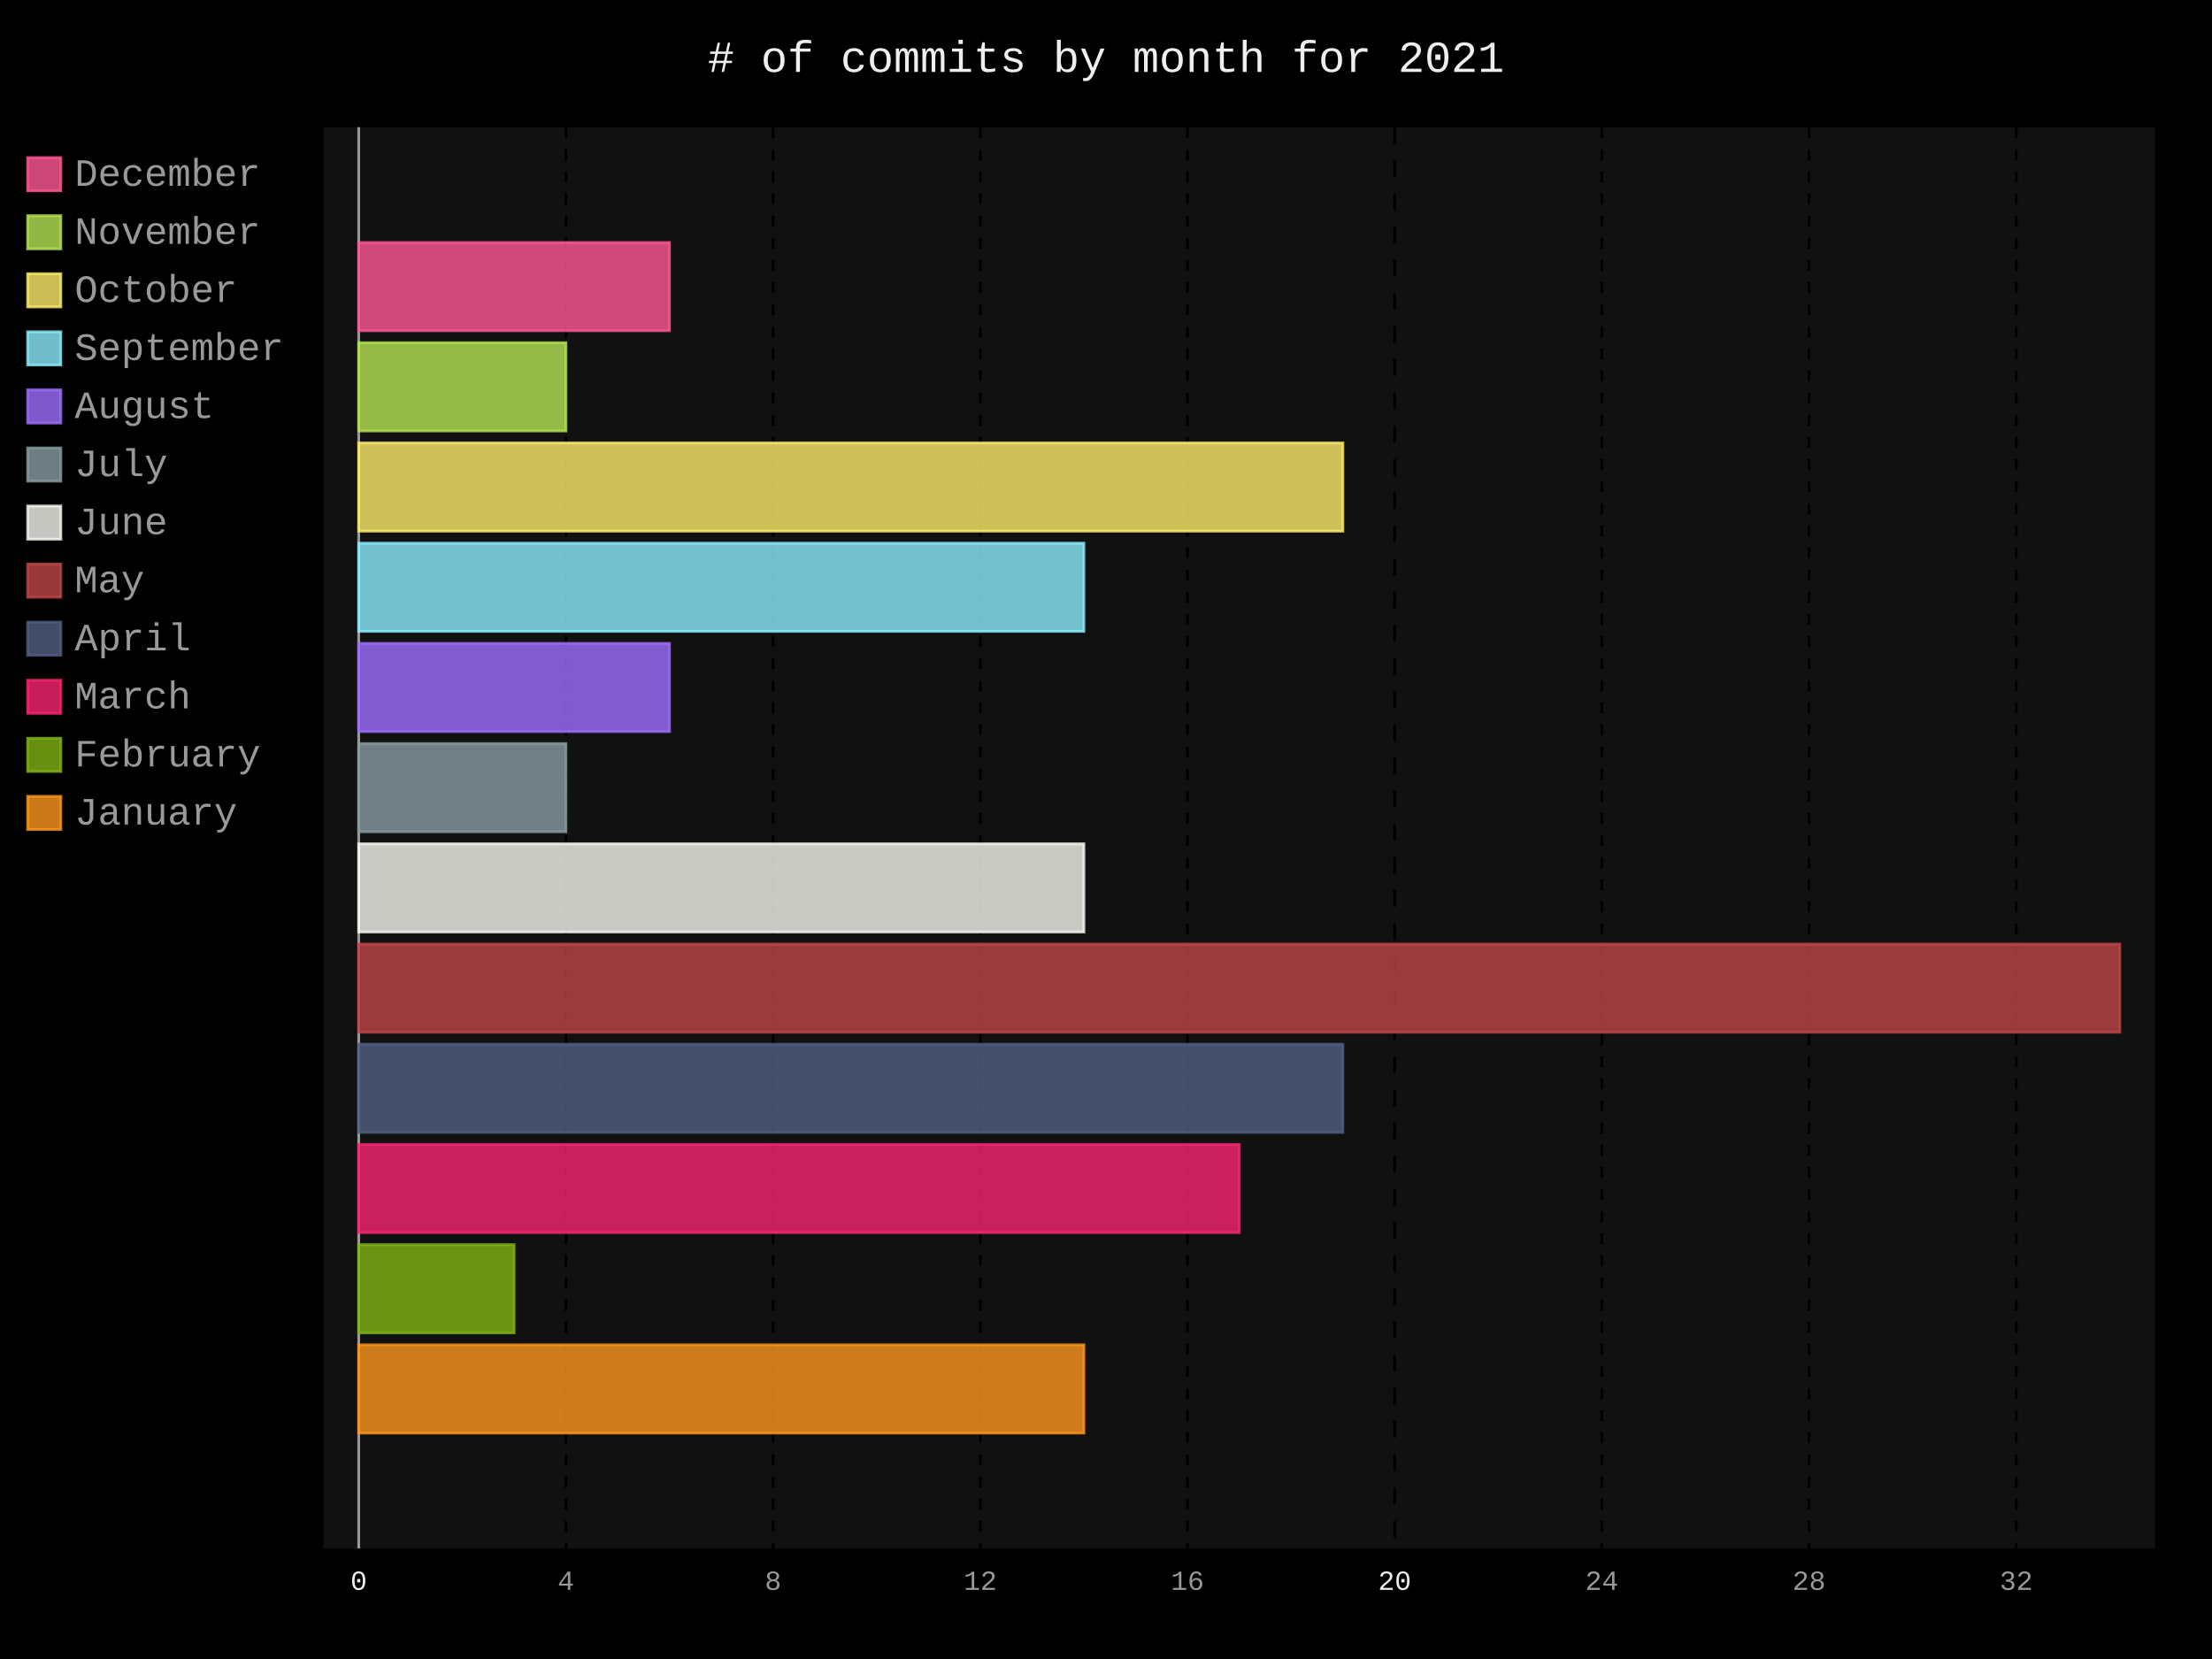
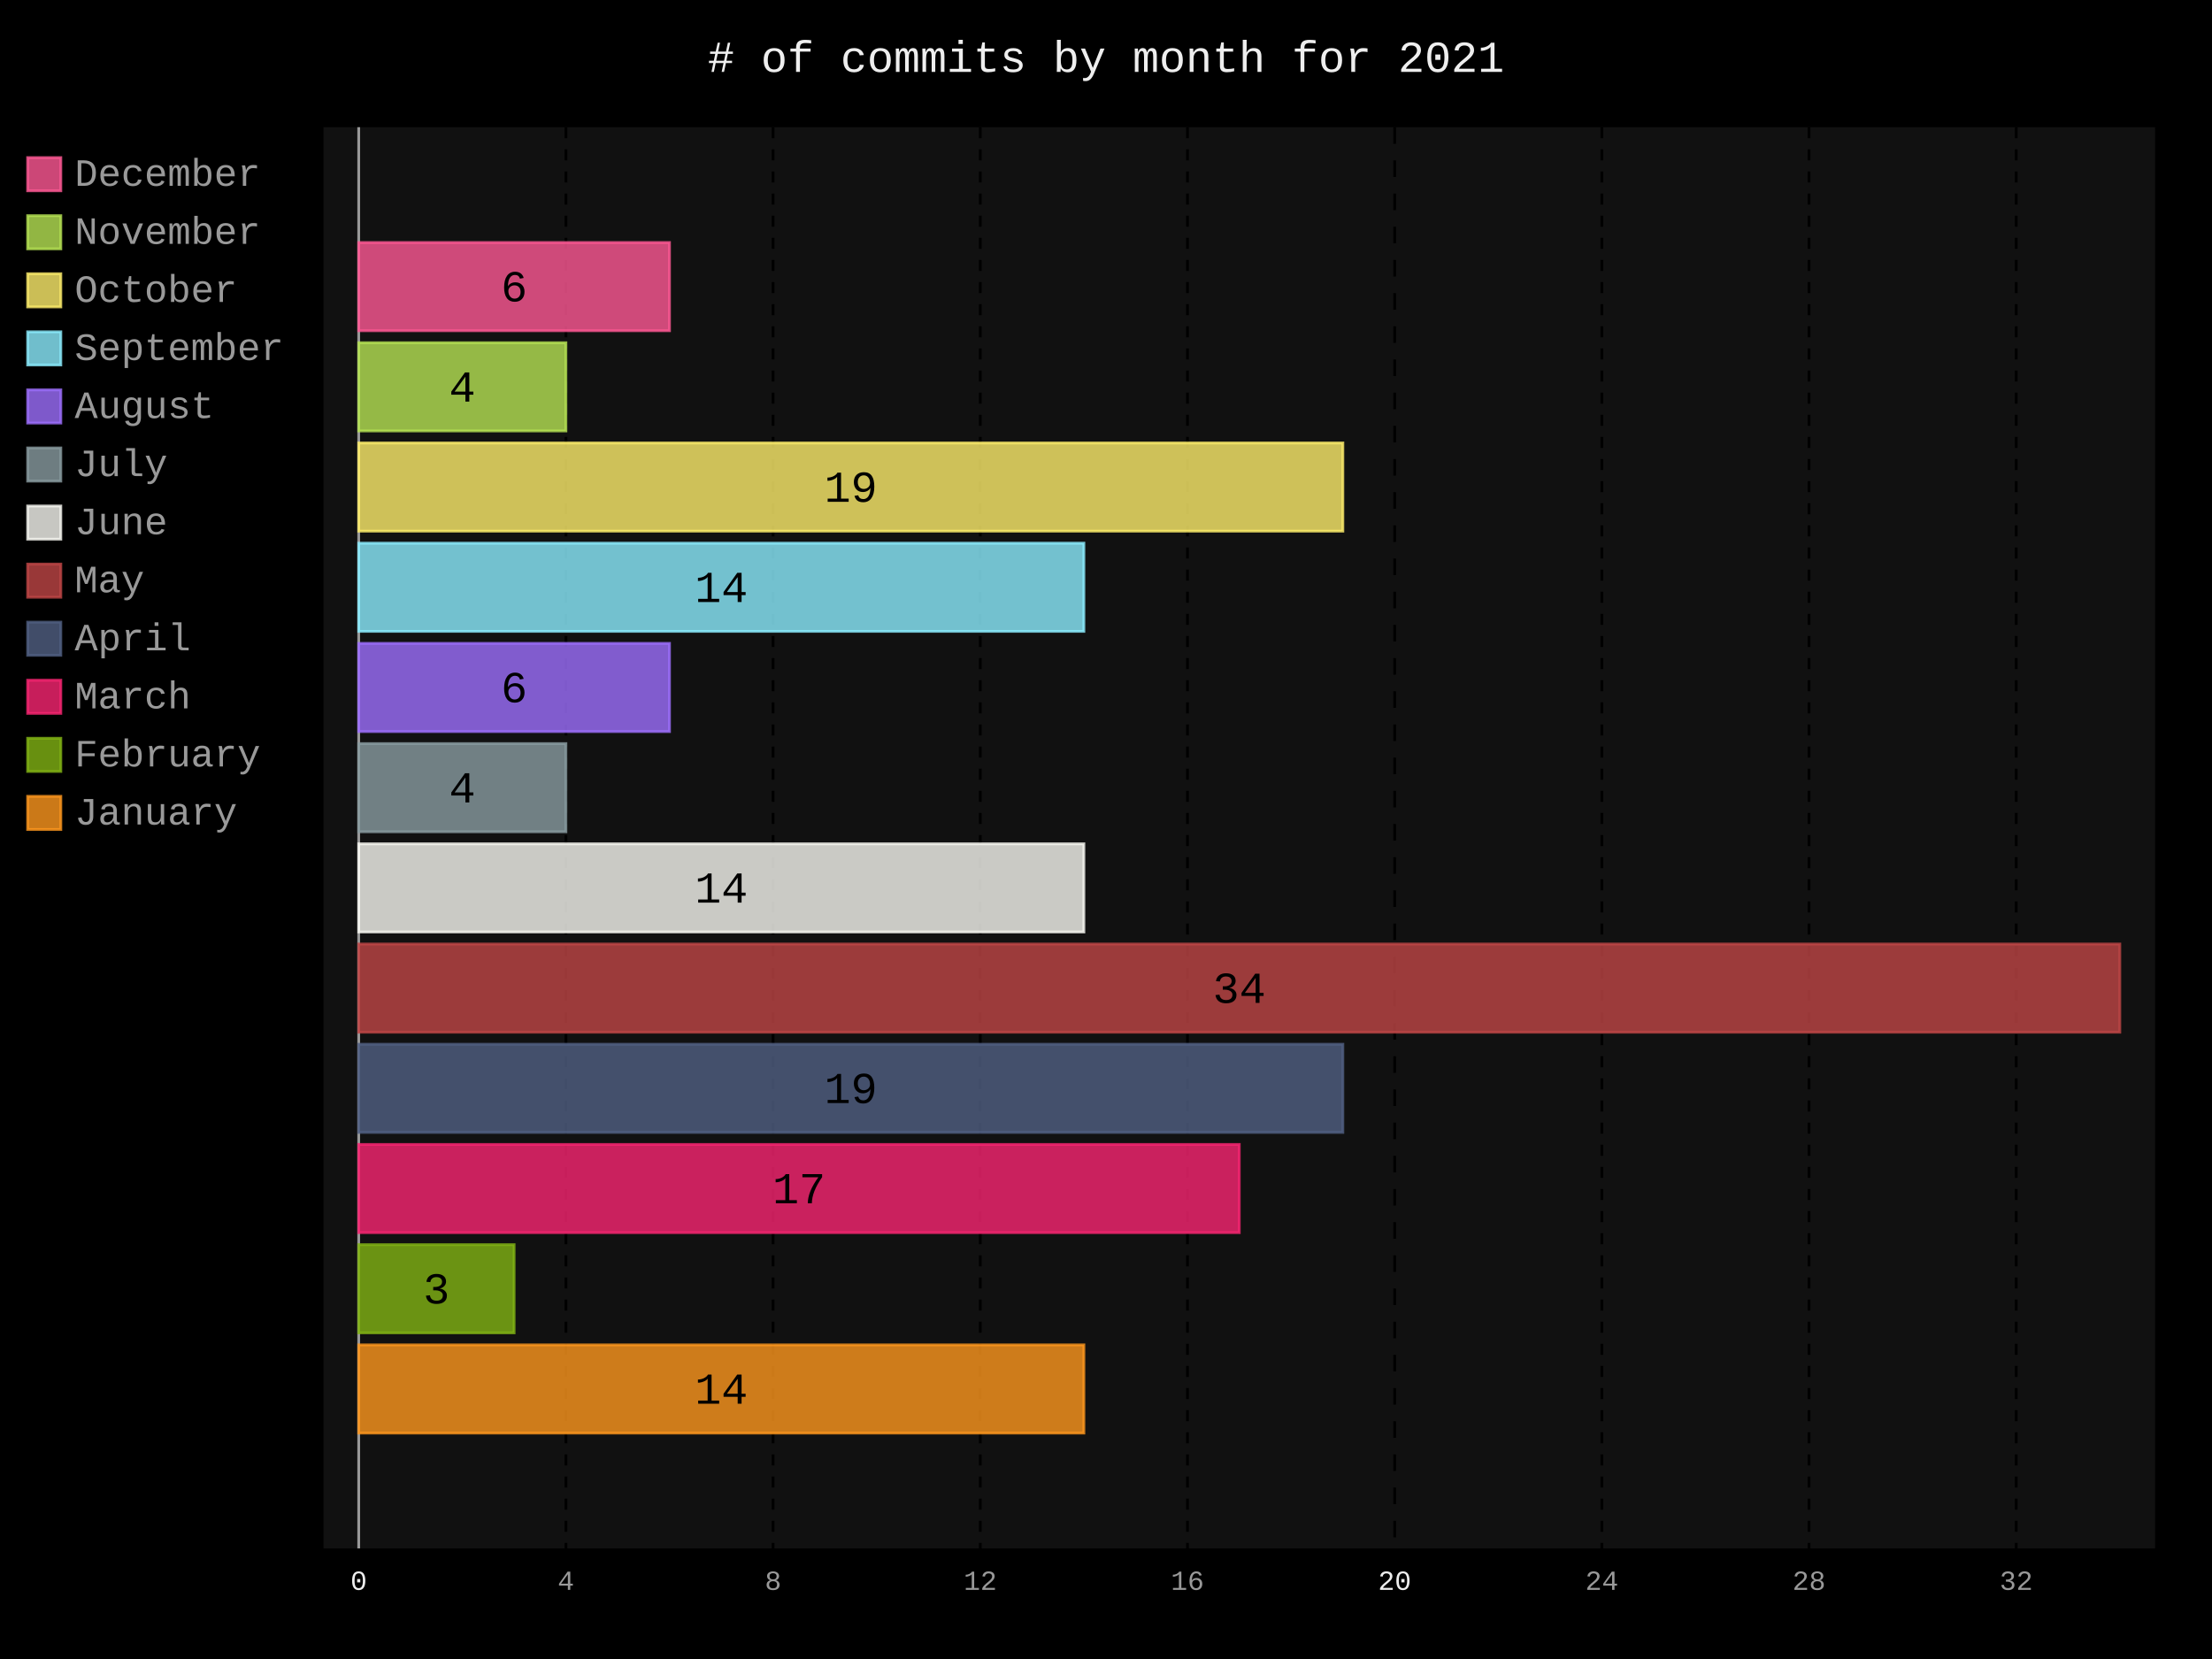
- <svg xmlns="http://www.w3.org/2000/svg" id="chart-63a5084d-5c08-44f3-91eb-f6644de08d3c" class="pygal-chart" viewBox="0 0 800 600">
+ <svg xmlns="http://www.w3.org/2000/svg" id="chart-7a9abbc3-102c-44fd-8d91-89443313d49f" class="pygal-chart" viewBox="0 0 800 600">
  <defs>
-     <style type="text/css">#chart-63a5084d-5c08-44f3-91eb-f6644de08d3c{-webkit-user-select:none;-webkit-font-smoothing:antialiased;font-family:Consolas,"Liberation Mono",Menlo,Courier,monospace}#chart-63a5084d-5c08-44f3-91eb-f6644de08d3c .title{font-family:Consolas,"Liberation Mono",Menlo,Courier,monospace;font-size:16px}#chart-63a5084d-5c08-44f3-91eb-f6644de08d3c .legends .legend text{font-family:Consolas,"Liberation Mono",Menlo,Courier,monospace;font-size:14px}#chart-63a5084d-5c08-44f3-91eb-f6644de08d3c .axis text{font-family:Consolas,"Liberation Mono",Menlo,Courier,monospace;font-size:10px}#chart-63a5084d-5c08-44f3-91eb-f6644de08d3c .axis text.major{font-family:Consolas,"Liberation Mono",Menlo,Courier,monospace;font-size:10px}#chart-63a5084d-5c08-44f3-91eb-f6644de08d3c .text-overlay text.value{font-family:Consolas,"Liberation Mono",Menlo,Courier,monospace;font-size:16px}#chart-63a5084d-5c08-44f3-91eb-f6644de08d3c .text-overlay text.label{font-family:Consolas,"Liberation Mono",Menlo,Courier,monospace;font-size:10px}#chart-63a5084d-5c08-44f3-91eb-f6644de08d3c .tooltip{font-family:Consolas,"Liberation Mono",Menlo,Courier,monospace;font-size:14px}#chart-63a5084d-5c08-44f3-91eb-f6644de08d3c text.no_data{font-family:Consolas,"Liberation Mono",Menlo,Courier,monospace;font-size:64px}
- #chart-63a5084d-5c08-44f3-91eb-f6644de08d3c{background-color:black}#chart-63a5084d-5c08-44f3-91eb-f6644de08d3c path,#chart-63a5084d-5c08-44f3-91eb-f6644de08d3c line,#chart-63a5084d-5c08-44f3-91eb-f6644de08d3c rect,#chart-63a5084d-5c08-44f3-91eb-f6644de08d3c circle{-webkit-transition:250ms;-moz-transition:250ms;transition:250ms}#chart-63a5084d-5c08-44f3-91eb-f6644de08d3c .graph &gt; .background{fill:black}#chart-63a5084d-5c08-44f3-91eb-f6644de08d3c .plot &gt; .background{fill:#111}#chart-63a5084d-5c08-44f3-91eb-f6644de08d3c .graph{fill:#999}#chart-63a5084d-5c08-44f3-91eb-f6644de08d3c text.no_data{fill:#eee}#chart-63a5084d-5c08-44f3-91eb-f6644de08d3c .title{fill:#eee}#chart-63a5084d-5c08-44f3-91eb-f6644de08d3c .legends .legend text{fill:#999}#chart-63a5084d-5c08-44f3-91eb-f6644de08d3c .legends .legend:hover text{fill:#eee}#chart-63a5084d-5c08-44f3-91eb-f6644de08d3c .axis .line{stroke:#eee}#chart-63a5084d-5c08-44f3-91eb-f6644de08d3c .axis .guide.line{stroke:#555}#chart-63a5084d-5c08-44f3-91eb-f6644de08d3c .axis .major.line{stroke:#999}#chart-63a5084d-5c08-44f3-91eb-f6644de08d3c .axis text.major{fill:#eee}#chart-63a5084d-5c08-44f3-91eb-f6644de08d3c .axis.y .guides:hover .guide.line,#chart-63a5084d-5c08-44f3-91eb-f6644de08d3c .line-graph .axis.x .guides:hover .guide.line,#chart-63a5084d-5c08-44f3-91eb-f6644de08d3c .stackedline-graph .axis.x .guides:hover .guide.line,#chart-63a5084d-5c08-44f3-91eb-f6644de08d3c .xy-graph .axis.x .guides:hover .guide.line{stroke:#eee}#chart-63a5084d-5c08-44f3-91eb-f6644de08d3c .axis .guides:hover text{fill:#eee}#chart-63a5084d-5c08-44f3-91eb-f6644de08d3c .reactive{fill-opacity:.8;stroke-opacity:.8;stroke-width:1}#chart-63a5084d-5c08-44f3-91eb-f6644de08d3c .ci{stroke:#999}#chart-63a5084d-5c08-44f3-91eb-f6644de08d3c .reactive.active,#chart-63a5084d-5c08-44f3-91eb-f6644de08d3c .active .reactive{fill-opacity:.4;stroke-opacity:.9;stroke-width:4}#chart-63a5084d-5c08-44f3-91eb-f6644de08d3c .ci .reactive.active{stroke-width:1.5}#chart-63a5084d-5c08-44f3-91eb-f6644de08d3c .series text{fill:#eee}#chart-63a5084d-5c08-44f3-91eb-f6644de08d3c .tooltip rect{fill:#111;stroke:#eee;-webkit-transition:opacity 250ms;-moz-transition:opacity 250ms;transition:opacity 250ms}#chart-63a5084d-5c08-44f3-91eb-f6644de08d3c .tooltip .label{fill:#999}#chart-63a5084d-5c08-44f3-91eb-f6644de08d3c .tooltip .label{fill:#999}#chart-63a5084d-5c08-44f3-91eb-f6644de08d3c .tooltip .legend{font-size:.8em;fill:#555}#chart-63a5084d-5c08-44f3-91eb-f6644de08d3c .tooltip .x_label{font-size:.6em;fill:#eee}#chart-63a5084d-5c08-44f3-91eb-f6644de08d3c .tooltip .xlink{font-size:.5em;text-decoration:underline}#chart-63a5084d-5c08-44f3-91eb-f6644de08d3c .tooltip .value{font-size:1.5em}#chart-63a5084d-5c08-44f3-91eb-f6644de08d3c .bound{font-size:.5em}#chart-63a5084d-5c08-44f3-91eb-f6644de08d3c .max-value{font-size:.75em;fill:#555}#chart-63a5084d-5c08-44f3-91eb-f6644de08d3c .map-element{fill:#111;stroke:#555 !important}#chart-63a5084d-5c08-44f3-91eb-f6644de08d3c .map-element .reactive{fill-opacity:inherit;stroke-opacity:inherit}#chart-63a5084d-5c08-44f3-91eb-f6644de08d3c .color-0,#chart-63a5084d-5c08-44f3-91eb-f6644de08d3c .color-0 a:visited{stroke:#ff5995;fill:#ff5995}#chart-63a5084d-5c08-44f3-91eb-f6644de08d3c .color-1,#chart-63a5084d-5c08-44f3-91eb-f6644de08d3c .color-1 a:visited{stroke:#b6e354;fill:#b6e354}#chart-63a5084d-5c08-44f3-91eb-f6644de08d3c .color-2,#chart-63a5084d-5c08-44f3-91eb-f6644de08d3c .color-2 a:visited{stroke:#feed6c;fill:#feed6c}#chart-63a5084d-5c08-44f3-91eb-f6644de08d3c .color-3,#chart-63a5084d-5c08-44f3-91eb-f6644de08d3c .color-3 a:visited{stroke:#8cedff;fill:#8cedff}#chart-63a5084d-5c08-44f3-91eb-f6644de08d3c .color-4,#chart-63a5084d-5c08-44f3-91eb-f6644de08d3c .color-4 a:visited{stroke:#9e6ffe;fill:#9e6ffe}#chart-63a5084d-5c08-44f3-91eb-f6644de08d3c .color-5,#chart-63a5084d-5c08-44f3-91eb-f6644de08d3c .color-5 a:visited{stroke:#899ca1;fill:#899ca1}#chart-63a5084d-5c08-44f3-91eb-f6644de08d3c .color-6,#chart-63a5084d-5c08-44f3-91eb-f6644de08d3c .color-6 a:visited{stroke:#f8f8f2;fill:#f8f8f2}#chart-63a5084d-5c08-44f3-91eb-f6644de08d3c .color-7,#chart-63a5084d-5c08-44f3-91eb-f6644de08d3c .color-7 a:visited{stroke:#bf4646;fill:#bf4646}#chart-63a5084d-5c08-44f3-91eb-f6644de08d3c .color-8,#chart-63a5084d-5c08-44f3-91eb-f6644de08d3c .color-8 a:visited{stroke:#516083;fill:#516083}#chart-63a5084d-5c08-44f3-91eb-f6644de08d3c .color-9,#chart-63a5084d-5c08-44f3-91eb-f6644de08d3c .color-9 a:visited{stroke:#f92672;fill:#f92672}#chart-63a5084d-5c08-44f3-91eb-f6644de08d3c .color-10,#chart-63a5084d-5c08-44f3-91eb-f6644de08d3c .color-10 a:visited{stroke:#82b414;fill:#82b414}#chart-63a5084d-5c08-44f3-91eb-f6644de08d3c .color-11,#chart-63a5084d-5c08-44f3-91eb-f6644de08d3c .color-11 a:visited{stroke:#fd971f;fill:#fd971f}#chart-63a5084d-5c08-44f3-91eb-f6644de08d3c .text-overlay .color-0 text{fill:black}#chart-63a5084d-5c08-44f3-91eb-f6644de08d3c .text-overlay .color-1 text{fill:black}#chart-63a5084d-5c08-44f3-91eb-f6644de08d3c .text-overlay .color-2 text{fill:black}#chart-63a5084d-5c08-44f3-91eb-f6644de08d3c .text-overlay .color-3 text{fill:black}#chart-63a5084d-5c08-44f3-91eb-f6644de08d3c .text-overlay .color-4 text{fill:black}#chart-63a5084d-5c08-44f3-91eb-f6644de08d3c .text-overlay .color-5 text{fill:black}#chart-63a5084d-5c08-44f3-91eb-f6644de08d3c .text-overlay .color-6 text{fill:black}#chart-63a5084d-5c08-44f3-91eb-f6644de08d3c .text-overlay .color-7 text{fill:black}#chart-63a5084d-5c08-44f3-91eb-f6644de08d3c .text-overlay .color-8 text{fill:black}#chart-63a5084d-5c08-44f3-91eb-f6644de08d3c .text-overlay .color-9 text{fill:black}#chart-63a5084d-5c08-44f3-91eb-f6644de08d3c .text-overlay .color-10 text{fill:black}#chart-63a5084d-5c08-44f3-91eb-f6644de08d3c .text-overlay .color-11 text{fill:black}
- #chart-63a5084d-5c08-44f3-91eb-f6644de08d3c text.no_data{text-anchor:middle}#chart-63a5084d-5c08-44f3-91eb-f6644de08d3c .guide.line{fill:none}#chart-63a5084d-5c08-44f3-91eb-f6644de08d3c .centered{text-anchor:middle}#chart-63a5084d-5c08-44f3-91eb-f6644de08d3c .title{text-anchor:middle}#chart-63a5084d-5c08-44f3-91eb-f6644de08d3c .legends .legend text{fill-opacity:1}#chart-63a5084d-5c08-44f3-91eb-f6644de08d3c .axis.x text{text-anchor:middle}#chart-63a5084d-5c08-44f3-91eb-f6644de08d3c .axis.x:not(.web) text[transform]{text-anchor:start}#chart-63a5084d-5c08-44f3-91eb-f6644de08d3c .axis.x:not(.web) text[transform].backwards{text-anchor:end}#chart-63a5084d-5c08-44f3-91eb-f6644de08d3c .axis.y text{text-anchor:end}#chart-63a5084d-5c08-44f3-91eb-f6644de08d3c .axis.y text[transform].backwards{text-anchor:start}#chart-63a5084d-5c08-44f3-91eb-f6644de08d3c .axis.y2 text{text-anchor:start}#chart-63a5084d-5c08-44f3-91eb-f6644de08d3c .axis.y2 text[transform].backwards{text-anchor:end}#chart-63a5084d-5c08-44f3-91eb-f6644de08d3c .axis .guide.line{stroke-dasharray:4,4;stroke:black}#chart-63a5084d-5c08-44f3-91eb-f6644de08d3c .axis .major.guide.line{stroke-dasharray:6,6;stroke:black}#chart-63a5084d-5c08-44f3-91eb-f6644de08d3c .horizontal .axis.y .guide.line,#chart-63a5084d-5c08-44f3-91eb-f6644de08d3c .horizontal .axis.y2 .guide.line,#chart-63a5084d-5c08-44f3-91eb-f6644de08d3c .vertical .axis.x .guide.line{opacity:0}#chart-63a5084d-5c08-44f3-91eb-f6644de08d3c .horizontal .axis.always_show .guide.line,#chart-63a5084d-5c08-44f3-91eb-f6644de08d3c .vertical .axis.always_show .guide.line{opacity:1 !important}#chart-63a5084d-5c08-44f3-91eb-f6644de08d3c .axis.y .guides:hover .guide.line,#chart-63a5084d-5c08-44f3-91eb-f6644de08d3c .axis.y2 .guides:hover .guide.line,#chart-63a5084d-5c08-44f3-91eb-f6644de08d3c .axis.x .guides:hover .guide.line{opacity:1}#chart-63a5084d-5c08-44f3-91eb-f6644de08d3c .axis .guides:hover text{opacity:1}#chart-63a5084d-5c08-44f3-91eb-f6644de08d3c .nofill{fill:none}#chart-63a5084d-5c08-44f3-91eb-f6644de08d3c .subtle-fill{fill-opacity:.2}#chart-63a5084d-5c08-44f3-91eb-f6644de08d3c .dot{stroke-width:1px;fill-opacity:1;stroke-opacity:1}#chart-63a5084d-5c08-44f3-91eb-f6644de08d3c .dot.active{stroke-width:5px}#chart-63a5084d-5c08-44f3-91eb-f6644de08d3c .dot.negative{fill:transparent}#chart-63a5084d-5c08-44f3-91eb-f6644de08d3c text,#chart-63a5084d-5c08-44f3-91eb-f6644de08d3c tspan{stroke:none !important}#chart-63a5084d-5c08-44f3-91eb-f6644de08d3c .series text.active{opacity:1}#chart-63a5084d-5c08-44f3-91eb-f6644de08d3c .tooltip rect{fill-opacity:.95;stroke-width:.5}#chart-63a5084d-5c08-44f3-91eb-f6644de08d3c .tooltip text{fill-opacity:1}#chart-63a5084d-5c08-44f3-91eb-f6644de08d3c .showable{visibility:hidden}#chart-63a5084d-5c08-44f3-91eb-f6644de08d3c .showable.shown{visibility:visible}#chart-63a5084d-5c08-44f3-91eb-f6644de08d3c .gauge-background{fill:rgba(229,229,229,1);stroke:none}#chart-63a5084d-5c08-44f3-91eb-f6644de08d3c .bg-lines{stroke:black;stroke-width:2px}</style>
+     <style type="text/css">#chart-7a9abbc3-102c-44fd-8d91-89443313d49f{-webkit-user-select:none;-webkit-font-smoothing:antialiased;font-family:Consolas,"Liberation Mono",Menlo,Courier,monospace}#chart-7a9abbc3-102c-44fd-8d91-89443313d49f .title{font-family:Consolas,"Liberation Mono",Menlo,Courier,monospace;font-size:16px}#chart-7a9abbc3-102c-44fd-8d91-89443313d49f .legends .legend text{font-family:Consolas,"Liberation Mono",Menlo,Courier,monospace;font-size:14px}#chart-7a9abbc3-102c-44fd-8d91-89443313d49f .axis text{font-family:Consolas,"Liberation Mono",Menlo,Courier,monospace;font-size:10px}#chart-7a9abbc3-102c-44fd-8d91-89443313d49f .axis text.major{font-family:Consolas,"Liberation Mono",Menlo,Courier,monospace;font-size:10px}#chart-7a9abbc3-102c-44fd-8d91-89443313d49f .text-overlay text.value{font-family:Consolas,"Liberation Mono",Menlo,Courier,monospace;font-size:16px}#chart-7a9abbc3-102c-44fd-8d91-89443313d49f .text-overlay text.label{font-family:Consolas,"Liberation Mono",Menlo,Courier,monospace;font-size:10px}#chart-7a9abbc3-102c-44fd-8d91-89443313d49f .tooltip{font-family:Consolas,"Liberation Mono",Menlo,Courier,monospace;font-size:14px}#chart-7a9abbc3-102c-44fd-8d91-89443313d49f text.no_data{font-family:Consolas,"Liberation Mono",Menlo,Courier,monospace;font-size:64px}
+ #chart-7a9abbc3-102c-44fd-8d91-89443313d49f{background-color:black}#chart-7a9abbc3-102c-44fd-8d91-89443313d49f path,#chart-7a9abbc3-102c-44fd-8d91-89443313d49f line,#chart-7a9abbc3-102c-44fd-8d91-89443313d49f rect,#chart-7a9abbc3-102c-44fd-8d91-89443313d49f circle{-webkit-transition:250ms;-moz-transition:250ms;transition:250ms}#chart-7a9abbc3-102c-44fd-8d91-89443313d49f .graph &gt; .background{fill:black}#chart-7a9abbc3-102c-44fd-8d91-89443313d49f .plot &gt; .background{fill:#111}#chart-7a9abbc3-102c-44fd-8d91-89443313d49f .graph{fill:#999}#chart-7a9abbc3-102c-44fd-8d91-89443313d49f text.no_data{fill:#eee}#chart-7a9abbc3-102c-44fd-8d91-89443313d49f .title{fill:#eee}#chart-7a9abbc3-102c-44fd-8d91-89443313d49f .legends .legend text{fill:#999}#chart-7a9abbc3-102c-44fd-8d91-89443313d49f .legends .legend:hover text{fill:#eee}#chart-7a9abbc3-102c-44fd-8d91-89443313d49f .axis .line{stroke:#eee}#chart-7a9abbc3-102c-44fd-8d91-89443313d49f .axis .guide.line{stroke:#555}#chart-7a9abbc3-102c-44fd-8d91-89443313d49f .axis .major.line{stroke:#999}#chart-7a9abbc3-102c-44fd-8d91-89443313d49f .axis text.major{fill:#eee}#chart-7a9abbc3-102c-44fd-8d91-89443313d49f .axis.y .guides:hover .guide.line,#chart-7a9abbc3-102c-44fd-8d91-89443313d49f .line-graph .axis.x .guides:hover .guide.line,#chart-7a9abbc3-102c-44fd-8d91-89443313d49f .stackedline-graph .axis.x .guides:hover .guide.line,#chart-7a9abbc3-102c-44fd-8d91-89443313d49f .xy-graph .axis.x .guides:hover .guide.line{stroke:#eee}#chart-7a9abbc3-102c-44fd-8d91-89443313d49f .axis .guides:hover text{fill:#eee}#chart-7a9abbc3-102c-44fd-8d91-89443313d49f .reactive{fill-opacity:.8;stroke-opacity:.8;stroke-width:1}#chart-7a9abbc3-102c-44fd-8d91-89443313d49f .ci{stroke:#999}#chart-7a9abbc3-102c-44fd-8d91-89443313d49f .reactive.active,#chart-7a9abbc3-102c-44fd-8d91-89443313d49f .active .reactive{fill-opacity:.4;stroke-opacity:.9;stroke-width:4}#chart-7a9abbc3-102c-44fd-8d91-89443313d49f .ci .reactive.active{stroke-width:1.5}#chart-7a9abbc3-102c-44fd-8d91-89443313d49f .series text{fill:#eee}#chart-7a9abbc3-102c-44fd-8d91-89443313d49f .tooltip rect{fill:#111;stroke:#eee;-webkit-transition:opacity 250ms;-moz-transition:opacity 250ms;transition:opacity 250ms}#chart-7a9abbc3-102c-44fd-8d91-89443313d49f .tooltip .label{fill:#999}#chart-7a9abbc3-102c-44fd-8d91-89443313d49f .tooltip .label{fill:#999}#chart-7a9abbc3-102c-44fd-8d91-89443313d49f .tooltip .legend{font-size:.8em;fill:#555}#chart-7a9abbc3-102c-44fd-8d91-89443313d49f .tooltip .x_label{font-size:.6em;fill:#eee}#chart-7a9abbc3-102c-44fd-8d91-89443313d49f .tooltip .xlink{font-size:.5em;text-decoration:underline}#chart-7a9abbc3-102c-44fd-8d91-89443313d49f .tooltip .value{font-size:1.5em}#chart-7a9abbc3-102c-44fd-8d91-89443313d49f .bound{font-size:.5em}#chart-7a9abbc3-102c-44fd-8d91-89443313d49f .max-value{font-size:.75em;fill:#555}#chart-7a9abbc3-102c-44fd-8d91-89443313d49f .map-element{fill:#111;stroke:#555 !important}#chart-7a9abbc3-102c-44fd-8d91-89443313d49f .map-element .reactive{fill-opacity:inherit;stroke-opacity:inherit}#chart-7a9abbc3-102c-44fd-8d91-89443313d49f .color-0,#chart-7a9abbc3-102c-44fd-8d91-89443313d49f .color-0 a:visited{stroke:#ff5995;fill:#ff5995}#chart-7a9abbc3-102c-44fd-8d91-89443313d49f .color-1,#chart-7a9abbc3-102c-44fd-8d91-89443313d49f .color-1 a:visited{stroke:#b6e354;fill:#b6e354}#chart-7a9abbc3-102c-44fd-8d91-89443313d49f .color-2,#chart-7a9abbc3-102c-44fd-8d91-89443313d49f .color-2 a:visited{stroke:#feed6c;fill:#feed6c}#chart-7a9abbc3-102c-44fd-8d91-89443313d49f .color-3,#chart-7a9abbc3-102c-44fd-8d91-89443313d49f .color-3 a:visited{stroke:#8cedff;fill:#8cedff}#chart-7a9abbc3-102c-44fd-8d91-89443313d49f .color-4,#chart-7a9abbc3-102c-44fd-8d91-89443313d49f .color-4 a:visited{stroke:#9e6ffe;fill:#9e6ffe}#chart-7a9abbc3-102c-44fd-8d91-89443313d49f .color-5,#chart-7a9abbc3-102c-44fd-8d91-89443313d49f .color-5 a:visited{stroke:#899ca1;fill:#899ca1}#chart-7a9abbc3-102c-44fd-8d91-89443313d49f .color-6,#chart-7a9abbc3-102c-44fd-8d91-89443313d49f .color-6 a:visited{stroke:#f8f8f2;fill:#f8f8f2}#chart-7a9abbc3-102c-44fd-8d91-89443313d49f .color-7,#chart-7a9abbc3-102c-44fd-8d91-89443313d49f .color-7 a:visited{stroke:#bf4646;fill:#bf4646}#chart-7a9abbc3-102c-44fd-8d91-89443313d49f .color-8,#chart-7a9abbc3-102c-44fd-8d91-89443313d49f .color-8 a:visited{stroke:#516083;fill:#516083}#chart-7a9abbc3-102c-44fd-8d91-89443313d49f .color-9,#chart-7a9abbc3-102c-44fd-8d91-89443313d49f .color-9 a:visited{stroke:#f92672;fill:#f92672}#chart-7a9abbc3-102c-44fd-8d91-89443313d49f .color-10,#chart-7a9abbc3-102c-44fd-8d91-89443313d49f .color-10 a:visited{stroke:#82b414;fill:#82b414}#chart-7a9abbc3-102c-44fd-8d91-89443313d49f .color-11,#chart-7a9abbc3-102c-44fd-8d91-89443313d49f .color-11 a:visited{stroke:#fd971f;fill:#fd971f}#chart-7a9abbc3-102c-44fd-8d91-89443313d49f .text-overlay .color-0 text{fill:black}#chart-7a9abbc3-102c-44fd-8d91-89443313d49f .text-overlay .color-1 text{fill:black}#chart-7a9abbc3-102c-44fd-8d91-89443313d49f .text-overlay .color-2 text{fill:black}#chart-7a9abbc3-102c-44fd-8d91-89443313d49f .text-overlay .color-3 text{fill:black}#chart-7a9abbc3-102c-44fd-8d91-89443313d49f .text-overlay .color-4 text{fill:black}#chart-7a9abbc3-102c-44fd-8d91-89443313d49f .text-overlay .color-5 text{fill:black}#chart-7a9abbc3-102c-44fd-8d91-89443313d49f .text-overlay .color-6 text{fill:black}#chart-7a9abbc3-102c-44fd-8d91-89443313d49f .text-overlay .color-7 text{fill:black}#chart-7a9abbc3-102c-44fd-8d91-89443313d49f .text-overlay .color-8 text{fill:black}#chart-7a9abbc3-102c-44fd-8d91-89443313d49f .text-overlay .color-9 text{fill:black}#chart-7a9abbc3-102c-44fd-8d91-89443313d49f .text-overlay .color-10 text{fill:black}#chart-7a9abbc3-102c-44fd-8d91-89443313d49f .text-overlay .color-11 text{fill:black}
+ #chart-7a9abbc3-102c-44fd-8d91-89443313d49f text.no_data{text-anchor:middle}#chart-7a9abbc3-102c-44fd-8d91-89443313d49f .guide.line{fill:none}#chart-7a9abbc3-102c-44fd-8d91-89443313d49f .centered{text-anchor:middle}#chart-7a9abbc3-102c-44fd-8d91-89443313d49f .title{text-anchor:middle}#chart-7a9abbc3-102c-44fd-8d91-89443313d49f .legends .legend text{fill-opacity:1}#chart-7a9abbc3-102c-44fd-8d91-89443313d49f .axis.x text{text-anchor:middle}#chart-7a9abbc3-102c-44fd-8d91-89443313d49f .axis.x:not(.web) text[transform]{text-anchor:start}#chart-7a9abbc3-102c-44fd-8d91-89443313d49f .axis.x:not(.web) text[transform].backwards{text-anchor:end}#chart-7a9abbc3-102c-44fd-8d91-89443313d49f .axis.y text{text-anchor:end}#chart-7a9abbc3-102c-44fd-8d91-89443313d49f .axis.y text[transform].backwards{text-anchor:start}#chart-7a9abbc3-102c-44fd-8d91-89443313d49f .axis.y2 text{text-anchor:start}#chart-7a9abbc3-102c-44fd-8d91-89443313d49f .axis.y2 text[transform].backwards{text-anchor:end}#chart-7a9abbc3-102c-44fd-8d91-89443313d49f .axis .guide.line{stroke-dasharray:4,4;stroke:black}#chart-7a9abbc3-102c-44fd-8d91-89443313d49f .axis .major.guide.line{stroke-dasharray:6,6;stroke:black}#chart-7a9abbc3-102c-44fd-8d91-89443313d49f .horizontal .axis.y .guide.line,#chart-7a9abbc3-102c-44fd-8d91-89443313d49f .horizontal .axis.y2 .guide.line,#chart-7a9abbc3-102c-44fd-8d91-89443313d49f .vertical .axis.x .guide.line{opacity:0}#chart-7a9abbc3-102c-44fd-8d91-89443313d49f .horizontal .axis.always_show .guide.line,#chart-7a9abbc3-102c-44fd-8d91-89443313d49f .vertical .axis.always_show .guide.line{opacity:1 !important}#chart-7a9abbc3-102c-44fd-8d91-89443313d49f .axis.y .guides:hover .guide.line,#chart-7a9abbc3-102c-44fd-8d91-89443313d49f .axis.y2 .guides:hover .guide.line,#chart-7a9abbc3-102c-44fd-8d91-89443313d49f .axis.x .guides:hover .guide.line{opacity:1}#chart-7a9abbc3-102c-44fd-8d91-89443313d49f .axis .guides:hover text{opacity:1}#chart-7a9abbc3-102c-44fd-8d91-89443313d49f .nofill{fill:none}#chart-7a9abbc3-102c-44fd-8d91-89443313d49f .subtle-fill{fill-opacity:.2}#chart-7a9abbc3-102c-44fd-8d91-89443313d49f .dot{stroke-width:1px;fill-opacity:1;stroke-opacity:1}#chart-7a9abbc3-102c-44fd-8d91-89443313d49f .dot.active{stroke-width:5px}#chart-7a9abbc3-102c-44fd-8d91-89443313d49f .dot.negative{fill:transparent}#chart-7a9abbc3-102c-44fd-8d91-89443313d49f text,#chart-7a9abbc3-102c-44fd-8d91-89443313d49f tspan{stroke:none !important}#chart-7a9abbc3-102c-44fd-8d91-89443313d49f .series text.active{opacity:1}#chart-7a9abbc3-102c-44fd-8d91-89443313d49f .tooltip rect{fill-opacity:.95;stroke-width:.5}#chart-7a9abbc3-102c-44fd-8d91-89443313d49f .tooltip text{fill-opacity:1}#chart-7a9abbc3-102c-44fd-8d91-89443313d49f .showable{visibility:hidden}#chart-7a9abbc3-102c-44fd-8d91-89443313d49f .showable.shown{visibility:visible}#chart-7a9abbc3-102c-44fd-8d91-89443313d49f .gauge-background{fill:rgba(229,229,229,1);stroke:none}#chart-7a9abbc3-102c-44fd-8d91-89443313d49f .bg-lines{stroke:black;stroke-width:2px}</style>
  </defs>
  <g class="graph horizontalbar-graph horizontal">
    <rect x="0" y="0" width="800" height="600" class="background" />
    <g transform="translate(117, 46)" class="plot">
      <rect x="0" y="0" width="662.4" height="514" class="background" />
      <g class="axis x always_show">
        <g class="guides">
          <path d="M12.738 0 v514" class="axis major line" />
          <text x="12.738" y="529.0" class="major">0</text>
        </g>
        <g class="guides">
          <path d="M87.671 0 v514" class="guide line" />
          <text x="87.671" y="529.0" class="">4</text>
        </g>
        <g class="guides">
          <path d="M162.603 0 v514" class="guide line" />
          <text x="162.603" y="529.0" class="">8</text>
        </g>
        <g class="guides">
          <path d="M237.535 0 v514" class="guide line" />
          <text x="237.535" y="529.0" class="">12</text>
        </g>
        <g class="guides">
          <path d="M312.467 0 v514" class="guide line" />
          <text x="312.467" y="529.0" class="">16</text>
        </g>
        <g class="guides">
          <path d="M387.399 0 v514" class="major guide line" />
          <text x="387.399" y="529.0" class="major">20</text>
        </g>
        <g class="guides">
          <path d="M462.331 0 v514" class="guide line" />
          <text x="462.331" y="529.0" class="">24</text>
        </g>
        <g class="guides">
          <path d="M537.263 0 v514" class="guide line" />
          <text x="537.263" y="529.0" class="">28</text>
        </g>
        <g class="guides">
          <path d="M612.195 0 v514" class="guide line" />
          <text x="612.195" y="529.0" class="">32</text>
        </g>
      </g>
      <g class="series serie-11 color-11">
        <g class="bars">
          <g class="bar">
            <rect x="12.738" y="440.393" rx="0" ry="0" width="262.262" height="31.894" class="rect reactive tooltip-trigger" />
          </g>
        </g>
      </g>
      <g class="series serie-10 color-10">
        <g class="bars">
          <g class="bar">
            <rect x="12.738" y="404.149" rx="0" ry="0" width="56.199" height="31.894" class="rect reactive tooltip-trigger" />
          </g>
        </g>
      </g>
      <g class="series serie-9 color-9">
        <g class="bars">
          <g class="bar">
            <rect x="12.738" y="367.905" rx="0" ry="0" width="318.462" height="31.894" class="rect reactive tooltip-trigger" />
          </g>
        </g>
      </g>
      <g class="series serie-8 color-8">
        <g class="bars">
          <g class="bar">
            <rect x="12.738" y="331.662" rx="0" ry="0" width="355.928" height="31.894" class="rect reactive tooltip-trigger" />
          </g>
        </g>
      </g>
      <g class="series serie-7 color-7">
        <g class="bars">
          <g class="bar">
            <rect x="12.738" y="295.418" rx="0" ry="0" width="636.923" height="31.894" class="rect reactive tooltip-trigger" />
          </g>
        </g>
      </g>
      <g class="series serie-6 color-6">
        <g class="bars">
          <g class="bar">
            <rect x="12.738" y="259.175" rx="0" ry="0" width="262.262" height="31.894" class="rect reactive tooltip-trigger" />
          </g>
        </g>
      </g>
      <g class="series serie-5 color-5">
        <g class="bars">
          <g class="bar">
            <rect x="12.738" y="222.931" rx="0" ry="0" width="74.932" height="31.894" class="rect reactive tooltip-trigger" />
          </g>
        </g>
      </g>
      <g class="series serie-4 color-4">
        <g class="bars">
          <g class="bar">
            <rect x="12.738" y="186.687" rx="0" ry="0" width="112.398" height="31.894" class="rect reactive tooltip-trigger" />
          </g>
        </g>
      </g>
      <g class="series serie-3 color-3">
        <g class="bars">
          <g class="bar">
            <rect x="12.738" y="150.444" rx="0" ry="0" width="262.262" height="31.894" class="rect reactive tooltip-trigger" />
          </g>
        </g>
      </g>
      <g class="series serie-2 color-2">
        <g class="bars">
          <g class="bar">
            <rect x="12.738" y="114.2" rx="0" ry="0" width="355.928" height="31.894" class="rect reactive tooltip-trigger" />
          </g>
        </g>
      </g>
      <g class="series serie-1 color-1">
        <g class="bars">
          <g class="bar">
            <rect x="12.738" y="77.957" rx="0" ry="0" width="74.932" height="31.894" class="rect reactive tooltip-trigger" />
          </g>
        </g>
      </g>
      <g class="series serie-0 color-0">
        <g class="bars">
          <g class="bar">
            <rect x="12.738" y="41.713" rx="0" ry="0" width="112.398" height="31.894" class="rect reactive tooltip-trigger" />
          </g>
        </g>
      </g>
    </g>
    <g class="titles">
      <text x="400.0" y="26" class="title plot_title"># of commits by month for 2021</text>
    </g>
    <g transform="translate(117, 46)" class="plot overlay">
      <g class="series serie-11 color-11" />
      <g class="series serie-10 color-10" />
      <g class="series serie-9 color-9" />
      <g class="series serie-8 color-8" />
      <g class="series serie-7 color-7" />
      <g class="series serie-6 color-6" />
      <g class="series serie-5 color-5" />
      <g class="series serie-4 color-4" />
      <g class="series serie-3 color-3" />
      <g class="series serie-2 color-2" />
      <g class="series serie-1 color-1" />
      <g class="series serie-0 color-0" />
    </g>
    <g transform="translate(117, 46)" class="plot text-overlay">
-       <g class="series serie-11 color-11" />
-       <g class="series serie-10 color-10" />
-       <g class="series serie-9 color-9" />
-       <g class="series serie-8 color-8" />
-       <g class="series serie-7 color-7" />
-       <g class="series serie-6 color-6" />
-       <g class="series serie-5 color-5" />
-       <g class="series serie-4 color-4" />
-       <g class="series serie-3 color-3" />
-       <g class="series serie-2 color-2" />
-       <g class="series serie-1 color-1" />
-       <g class="series serie-0 color-0" />
+       <g class="series serie-11 color-11">
+         <text text-anchor="middle" x="143.87" y="461.673" class="value">14</text>
+       </g>
+       <g class="series serie-10 color-10">
+         <text text-anchor="middle" x="40.838" y="425.429" class="value">3</text>
+       </g>
+       <g class="series serie-9 color-9">
+         <text text-anchor="middle" x="171.969" y="389.186" class="value">17</text>
+       </g>
+       <g class="series serie-8 color-8">
+         <text text-anchor="middle" x="190.702" y="352.942" class="value">19</text>
+       </g>
+       <g class="series serie-7 color-7">
+         <text text-anchor="middle" x="331.2" y="316.699" class="value">34</text>
+       </g>
+       <g class="series serie-6 color-6">
+         <text text-anchor="middle" x="143.87" y="280.455" class="value">14</text>
+       </g>
+       <g class="series serie-5 color-5">
+         <text text-anchor="middle" x="50.205" y="244.212" class="value">4</text>
+       </g>
+       <g class="series serie-4 color-4">
+         <text text-anchor="middle" x="68.938" y="207.968" class="value">6</text>
+       </g>
+       <g class="series serie-3 color-3">
+         <text text-anchor="middle" x="143.87" y="171.724" class="value">14</text>
+       </g>
+       <g class="series serie-2 color-2">
+         <text text-anchor="middle" x="190.702" y="135.481" class="value">19</text>
+       </g>
+       <g class="series serie-1 color-1">
+         <text text-anchor="middle" x="50.205" y="99.237" class="value">4</text>
+       </g>
+       <g class="series serie-0 color-0">
+         <text text-anchor="middle" x="68.938" y="62.994" class="value">6</text>
+       </g>
    </g>
    <g transform="translate(117, 46)" class="plot tooltip-overlay">
      <g transform="translate(0 0)" style="opacity: 0" class="tooltip">
        <rect rx="0" ry="0" width="0" height="0" class="tooltip-box" />
        <g class="text" />
      </g>
    </g>
    <g transform="translate(10, 56)" class="legends">
      <g id="activate-serie-0" class="legend reactive activate-serie">
        <rect x="0.0" y="1.0" width="12" height="12" class="color-0 reactive" />
        <text x="17.0" y="11.2">December</text>
      </g>
      <g id="activate-serie-1" class="legend reactive activate-serie">
        <rect x="0.0" y="22.0" width="12" height="12" class="color-1 reactive" />
        <text x="17.0" y="32.2">November</text>
      </g>
      <g id="activate-serie-2" class="legend reactive activate-serie">
        <rect x="0.0" y="43.0" width="12" height="12" class="color-2 reactive" />
        <text x="17.0" y="53.2">October</text>
      </g>
      <g id="activate-serie-3" class="legend reactive activate-serie">
        <rect x="0.0" y="64.0" width="12" height="12" class="color-3 reactive" />
        <text x="17.0" y="74.2">September</text>
      </g>
      <g id="activate-serie-4" class="legend reactive activate-serie">
        <rect x="0.0" y="85.0" width="12" height="12" class="color-4 reactive" />
        <text x="17.0" y="95.2">August</text>
      </g>
      <g id="activate-serie-5" class="legend reactive activate-serie">
        <rect x="0.0" y="106.0" width="12" height="12" class="color-5 reactive" />
        <text x="17.0" y="116.2">July</text>
      </g>
      <g id="activate-serie-6" class="legend reactive activate-serie">
        <rect x="0.0" y="127.0" width="12" height="12" class="color-6 reactive" />
        <text x="17.0" y="137.2">June</text>
      </g>
      <g id="activate-serie-7" class="legend reactive activate-serie">
        <rect x="0.0" y="148.0" width="12" height="12" class="color-7 reactive" />
        <text x="17.0" y="158.2">May</text>
      </g>
      <g id="activate-serie-8" class="legend reactive activate-serie">
        <rect x="0.0" y="169.0" width="12" height="12" class="color-8 reactive" />
        <text x="17.0" y="179.2">April</text>
      </g>
      <g id="activate-serie-9" class="legend reactive activate-serie">
        <rect x="0.0" y="190.0" width="12" height="12" class="color-9 reactive" />
        <text x="17.0" y="200.2">March</text>
      </g>
      <g id="activate-serie-10" class="legend reactive activate-serie">
        <rect x="0.0" y="211.0" width="12" height="12" class="color-10 reactive" />
        <text x="17.0" y="221.2">February</text>
      </g>
      <g id="activate-serie-11" class="legend reactive activate-serie">
        <rect x="0.0" y="232.0" width="12" height="12" class="color-11 reactive" />
        <text x="17.0" y="242.2">January</text>
      </g>
    </g>
    <g transform="translate(790, 56)" class="legends" />
  </g>
</svg>
